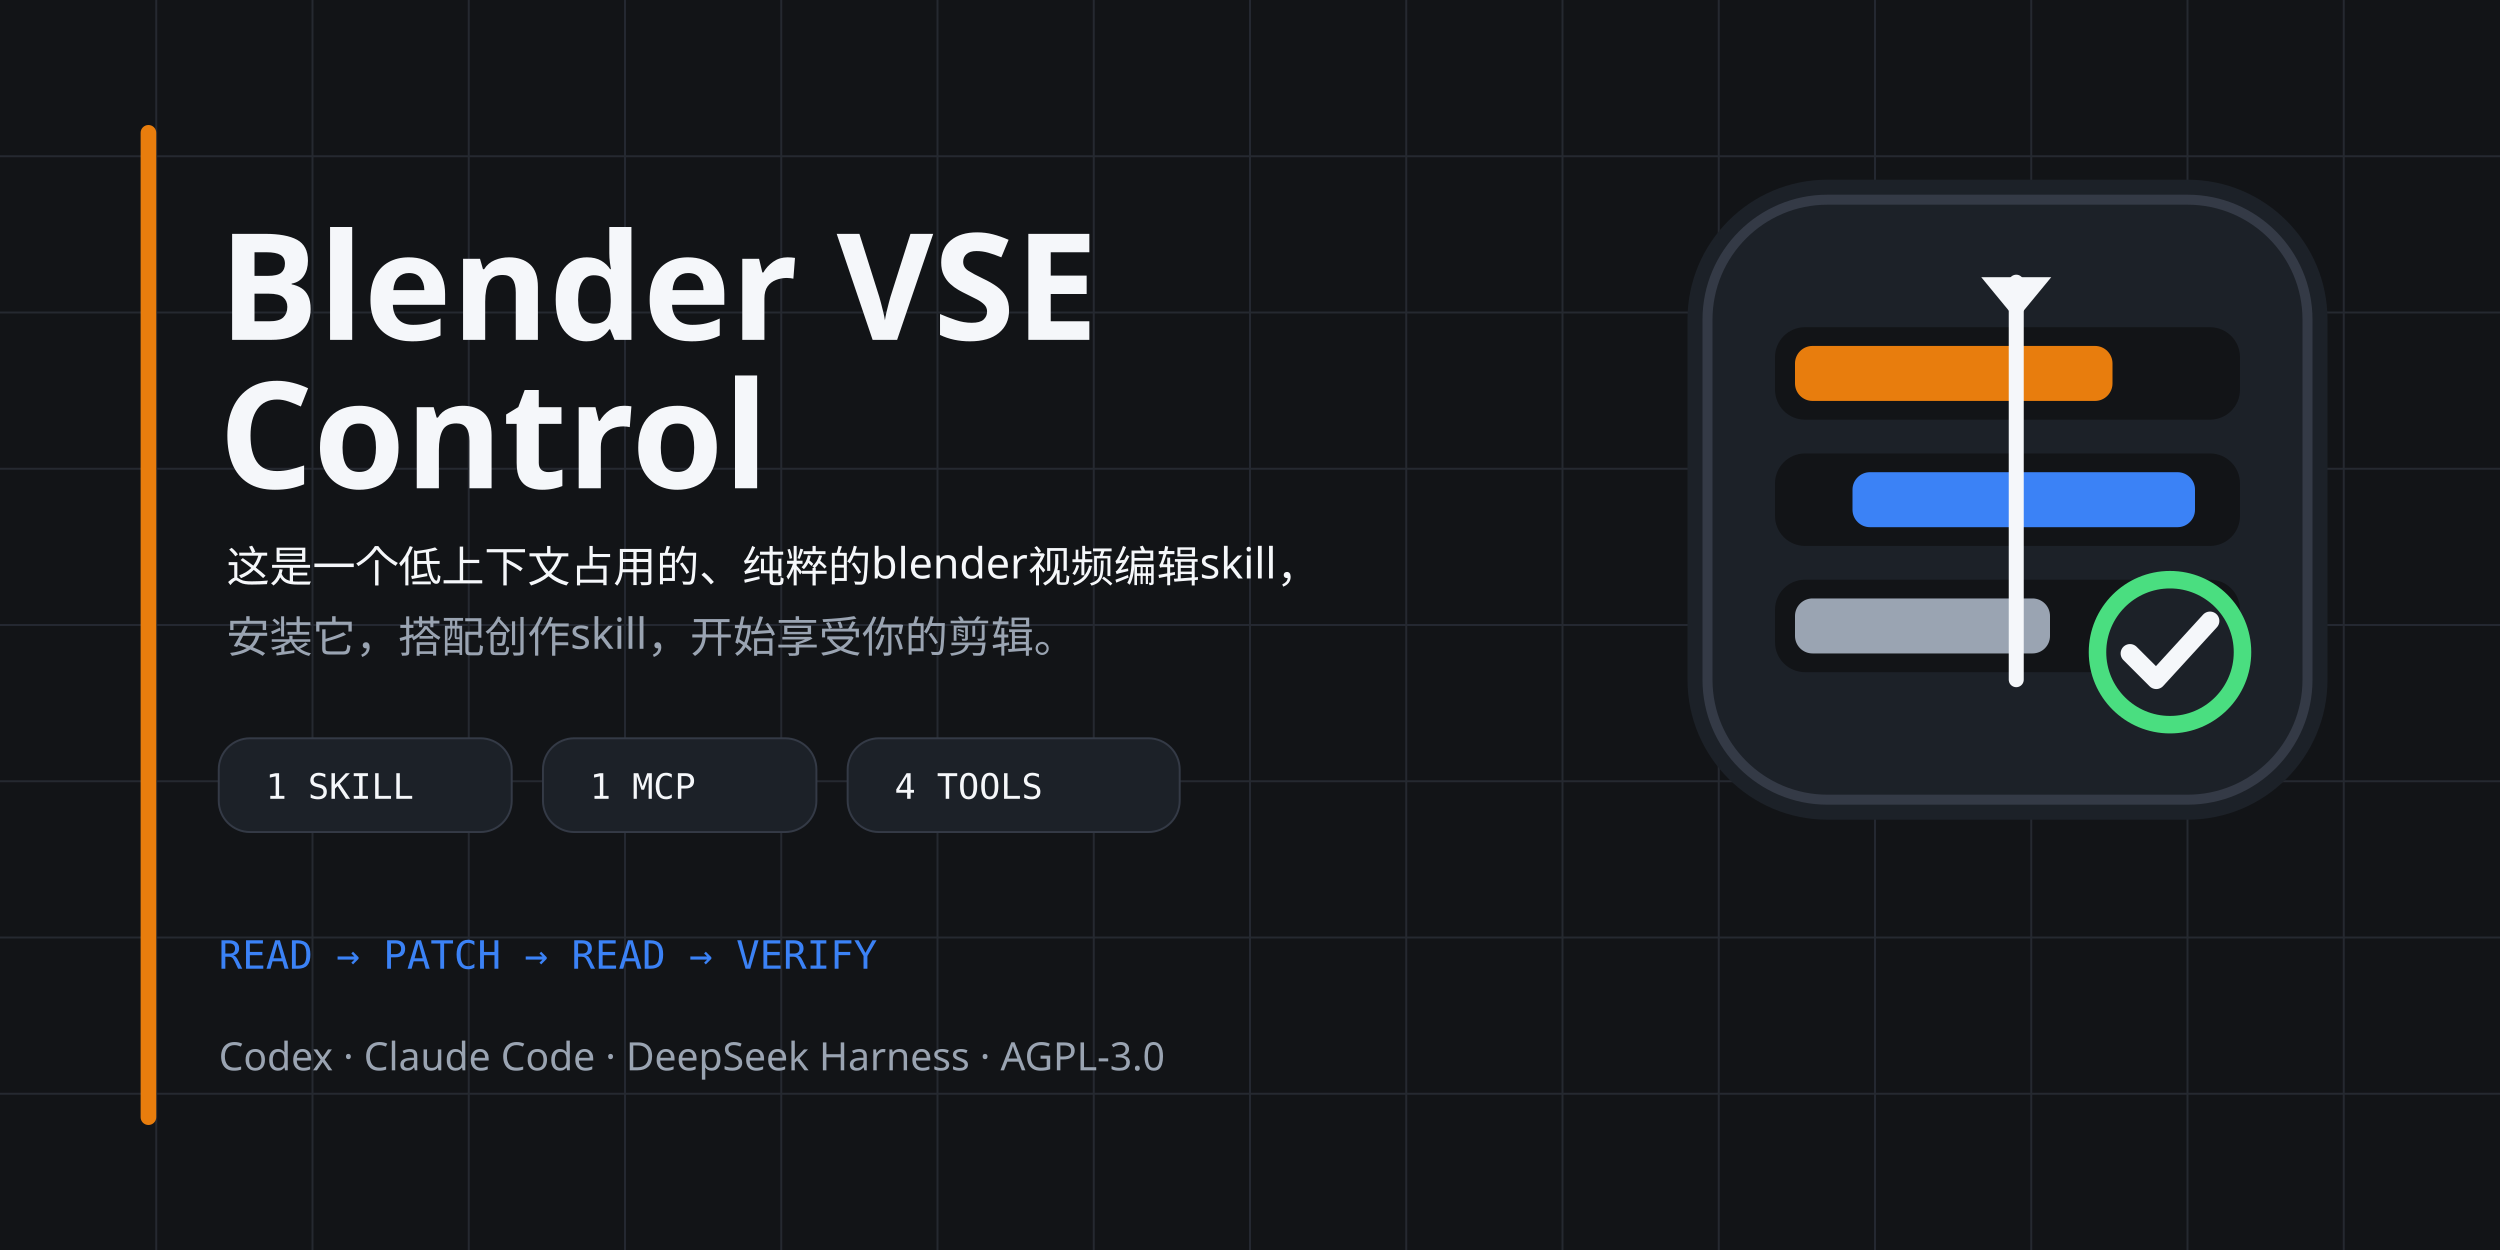
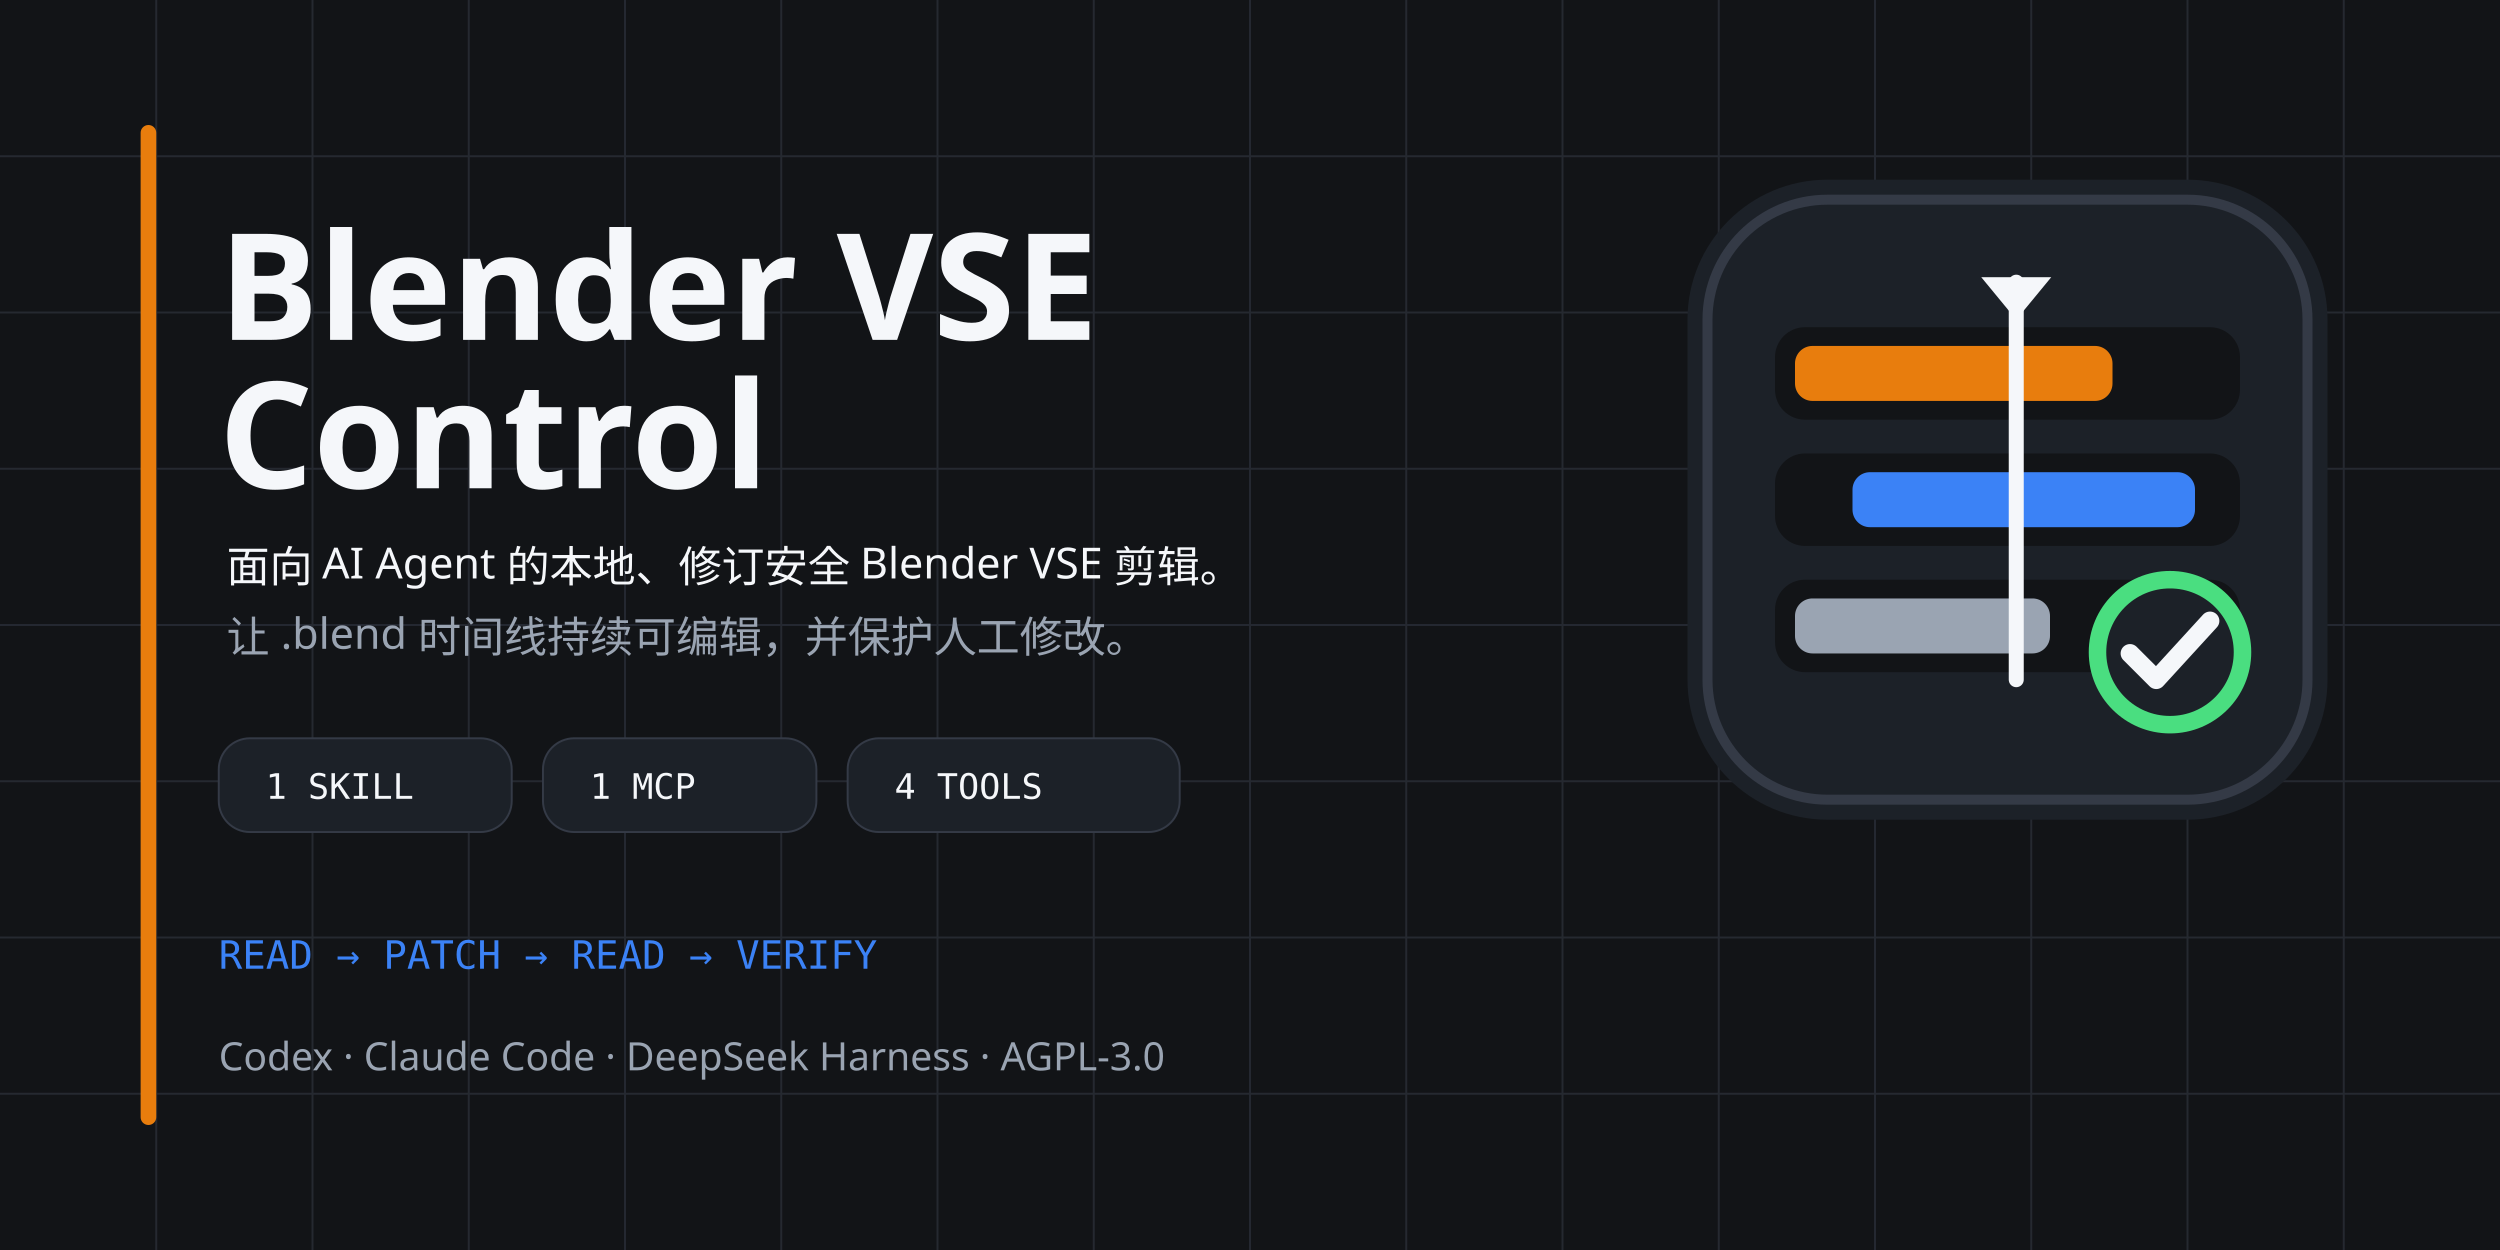
<svg xmlns="http://www.w3.org/2000/svg" width="1280" height="640" viewBox="0 0 1280 640" role="img" aria-labelledby="title desc">
  <rect width="1280" height="640" fill="#121417" />
  <g stroke="#343A46" stroke-width="1" opacity="0.55">
    <path d="M0 80h1280M0 160h1280M0 240h1280M0 320h1280M0 400h1280M0 480h1280M0 560h1280" />
    <path d="M80 0v640M160 0v640M240 0v640M320 0v640M400 0v640M480 0v640M560 0v640M640 0v640M720 0v640M800 0v640M880 0v640M960 0v640M1040 0v640M1120 0v640M1200 0v640" />
  </g>
  <rect x="72" y="64" width="8" height="512" rx="4" fill="#E87D0D" />
  <text x="112" y="174" fill="#F5F7FA" font-family="IBM Plex Sans, Segoe UI, sans-serif" font-size="76" font-weight="700">Blender VSE</text>
  <text x="112" y="250" fill="#F5F7FA" font-family="IBM Plex Sans, Segoe UI, sans-serif" font-size="76" font-weight="700">Control</text>
-   <text x="116" y="298" fill="#F5F7FA" font-family="Microsoft YaHei UI, IBM Plex Sans, Segoe UI, sans-serif" font-size="22">这是一个低上下文占用的、纯粹的blender视频编辑skill，</text>
-   <text x="116" y="334" fill="#9AA4B2" font-family="Microsoft YaHei UI, IBM Plex Sans, Segoe UI, sans-serif" font-size="22">安装它，搭配创作skill，开始享受你的剪辑。</text>
+   <text x="116" y="298" fill="#F5F7FA" font-family="Microsoft YaHei UI, IBM Plex Sans, Segoe UI, sans-serif" font-size="22">面向 AI Agent 的本地、修订安全 Blender VSE 剪辑。</text>
+   <text x="116" y="334" fill="#9AA4B2" font-family="Microsoft YaHei UI, IBM Plex Sans, Segoe UI, sans-serif" font-size="22">让 .blend 时间线持续可编辑，并保护人工修改。</text>
  <g font-family="IBM Plex Mono, Consolas, monospace" font-size="18" font-weight="500">
    <rect x="112" y="378" width="150" height="48" rx="16" fill="#1C2128" stroke="#343A46" />
    <text x="136" y="409" fill="#F5F7FA">1 SKILL</text>
    <rect x="278" y="378" width="140" height="48" rx="16" fill="#1C2128" stroke="#343A46" />
    <text x="302" y="409" fill="#F5F7FA">1 MCP</text>
    <rect x="434" y="378" width="170" height="48" rx="16" fill="#1C2128" stroke="#343A46" />
    <text x="458" y="409" fill="#F5F7FA">4 TOOLS</text>
  </g>
  <text x="112" y="496" fill="#3B82F6" font-family="IBM Plex Mono, Consolas, monospace" font-size="20">READ → PATCH → READ → VERIFY</text>
  <text x="112" y="548" fill="#9AA4B2" font-family="IBM Plex Sans, Segoe UI, sans-serif" font-size="20">Codex · Claude Code · DeepSeek Harness · AGPL-3.0</text>
  <g transform="translate(864 92) scale(.64)">
    <rect width="512" height="512" rx="112" fill="#1C2128" />
    <rect x="16" y="16" width="480" height="480" rx="96" fill="none" stroke="#343A46" stroke-width="8" />
    <g fill="#121417">
      <rect x="70" y="118" width="372" height="74" rx="24" />
      <rect x="70" y="219" width="372" height="74" rx="24" />
      <rect x="70" y="320" width="372" height="74" rx="24" />
    </g>
    <rect x="86" y="133" width="254" height="44" rx="14" fill="#E87D0D" />
    <rect x="132" y="234" width="274" height="44" rx="14" fill="#3B82F6" />
    <rect x="86" y="335" width="204" height="44" rx="14" fill="#9AA4B2" />
    <path d="M263 82v318" stroke="#F5F7FA" stroke-width="12" stroke-linecap="round" />
    <path d="M235 78h56l-28 34z" fill="#F5F7FA" />
    <circle cx="386" cy="378" r="58" fill="#1C2128" stroke="#4ADE80" stroke-width="14" />
    <path d="m354 379 21 21 43-47" fill="none" stroke="#F5F7FA" stroke-width="15" stroke-linecap="round" stroke-linejoin="round" />
  </g>
</svg>
